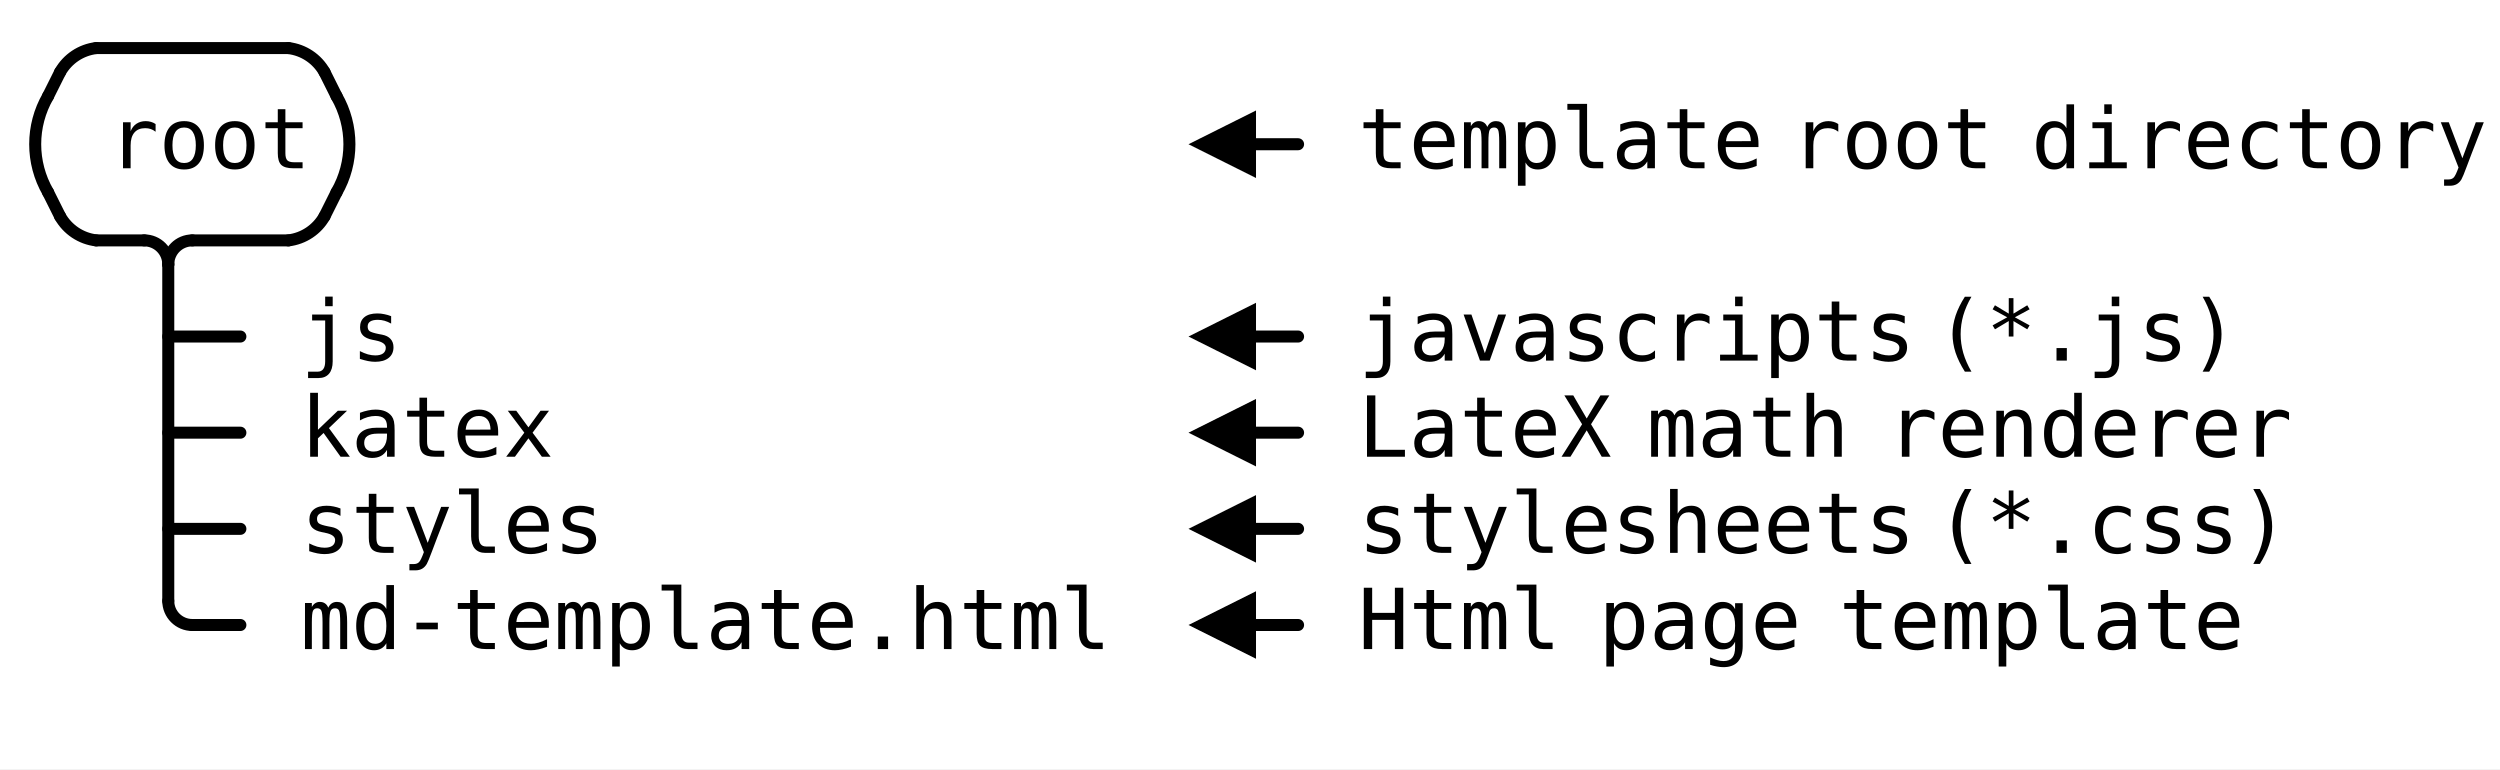
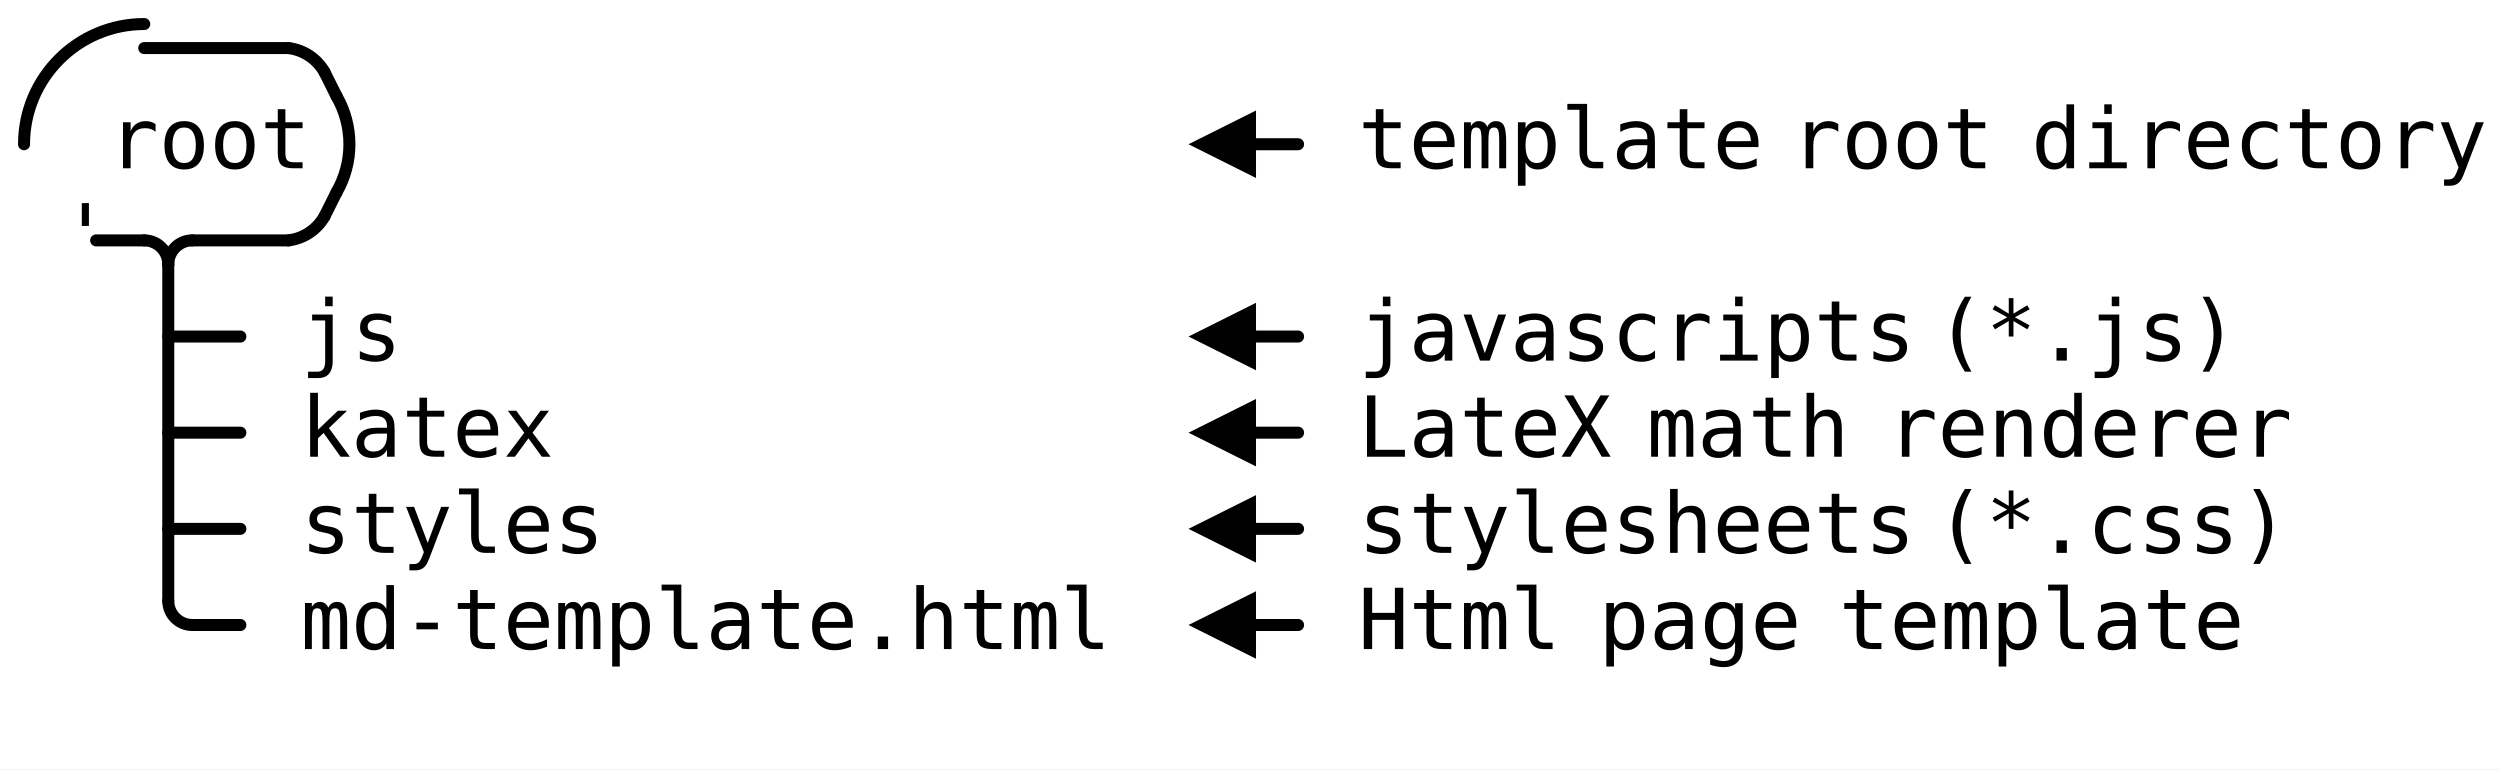
<svg xmlns="http://www.w3.org/2000/svg" width="416" height="128">
-   <style>line, path, circle,rect,polygon {
-                           stroke: black;
-                           stroke-width: 2;
-                           stroke-opacity: 1;
-                           fill-opacity: 1;
-                           stroke-linecap: round;
-                           stroke-linejoin: miter;
-                         }
- 
-                     text {
-                         /* This fix the spacing bug in svg text*/
-                         white-space: pre;
-                         fill: black;
-                         }
-                         rect.backdrop{
-                             stroke: none;
-                             fill: white;
-                         }
-                         .broken{
-                             stroke-dasharray: 8;
-                         }
-                         .filled{
-                             fill: black;
-                         }
-                         .bg_filled{
-                             fill: white;
-                         }
-                         .nofill{
-                             fill: white;
-                         }
- 
-                         text {
-                          font-family: Monospace;
-                          font-size: 14px;
-                         }
- 
-                         .end_marked_arrow{
-                             marker-end: url(#arrow);
-                          }
-                         .start_marked_arrow{
-                             marker-start: url(#arrow);
-                          }
- 
-                         .end_marked_diamond{
-                             marker-end: url(#diamond);
-                          }
-                         .start_marked_diamond{
-                             marker-start: url(#diamond);
-                          }
- 
-                         .end_marked_circle{
-                             marker-end: url(#circle);
-                          }
-                         .start_marked_circle{
-                             marker-start: url(#circle);
-                          }
- 
-                         .end_marked_open_circle{
-                             marker-end: url(#open_circle);
-                          }
-                         .start_marked_open_circle{
-                             marker-start: url(#open_circle);
-                          }
- 
-                         .end_marked_big_open_circle{
-                             marker-end: url(#big_open_circle);
-                          }
-                         .start_marked_big_open_circle{
-                             marker-start: url(#big_open_circle);
-                          }
- 
-                          
-                         </style>
+   <style>
+         line, path, circle, rect, polygon{stroke:black;stroke-width:2;stroke-opacity:1;fill-opacity:1;stroke-linecap:round;stroke-linejoin:miter;}text{font-family:Monospace;font-size:14px;}rect.backdrop{stroke:none;fill:white;}.broken{stroke-dasharray:8;}.filled{fill:black;}.bg_filled{fill:white;}.nofill{fill:white;}.end_marked_arrow{marker-end:url(#arrow);}.start_marked_arrow{marker-start:url(#arrow);}.end_marked_diamond{marker-end:url(#diamond);}.start_marked_diamond{marker-start:url(#diamond);}.end_marked_circle{marker-end:url(#circle);}.start_marked_circle{marker-start:url(#circle);}.end_marked_open_circle{marker-end:url(#open_circle);}.start_marked_open_circle{marker-start:url(#open_circle);}.end_marked_big_open_circle{marker-end:url(#big_open_circle);}.start_marked_big_open_circle{marker-start:url(#big_open_circle);}
+         
+         
+     </style>
  <defs>
    <marker id="arrow" viewBox="-2 -2 8 8" refX="4" refY="2" markerWidth="7" markerHeight="7" orient="auto-start-reverse">
      <polygon points="0,0 0,4 4,2 0,0" />
    </marker>
    <marker id="diamond" viewBox="-2 -2 8 8" refX="4" refY="2" markerWidth="7" markerHeight="7" orient="auto-start-reverse">
      <polygon points="0,2 2,0 4,2 2,4 0,2" />
    </marker>
    <marker id="circle" viewBox="0 0 8 8" refX="4" refY="4" markerWidth="7" markerHeight="7" orient="auto-start-reverse">
      <circle cx="4" cy="4" r="2" class="filled" />
    </marker>
    <marker id="open_circle" viewBox="0 0 8 8" refX="4" refY="4" markerWidth="7" markerHeight="7" orient="auto-start-reverse">
      <circle cx="4" cy="4" r="2" class="bg_filled" />
    </marker>
    <marker id="big_open_circle" viewBox="0 0 8 8" refX="4" refY="4" markerWidth="7" markerHeight="7" orient="auto-start-reverse">
      <circle cx="4" cy="4" r="3" class="bg_filled" />
    </marker>
  </defs>
  <rect class="backdrop" x="0" y="0" width="416" height="128" />
+   <path d="M 24,4 A 20,20 0,0,0 4,24" class="nofill" />
  <text x="18" y="28">root</text>
+   <text x="10" y="44">'</text>
  <text x="50" y="60">js</text>
  <text x="50" y="76">katex</text>
  <text x="50" y="92">styles</text>
  <text x="226" y="28">template</text>
  <text x="298" y="28">root</text>
  <text x="338" y="28">directory</text>
  <text x="226" y="60">javascripts</text>
  <text x="226" y="76">LateX</text>
  <text x="274" y="76">math</text>
  <text x="314" y="76">renderer</text>
  <text x="226" y="92">stylesheets</text>
  <text x="226" y="108">Html</text>
  <text x="266" y="108">page</text>
  <text x="306" y="108">template</text>
  <text x="322" y="60">(*.js)</text>
  <text x="322" y="92">(*.css)</text>
  <text x="50" y="108">md-template.html</text>
  <g>
-     <path d="M 16,8 A 8,8 0,0,0 10,12" class="nofill" />
-     <line x1="10" y1="12" x2="8" y2="16" class="solid" />
-     <line x1="16" y1="8" x2="48" y2="8" class="solid" />
+     <line x1="24" y1="8" x2="48" y2="8" class="solid" />
    <path d="M 48,8 A 8,8 0,0,1 54,12" class="nofill" />
    <line x1="54" y1="12" x2="56" y2="16" class="solid" />
-     <path d="M 8,16 A 16,16 0,0,0 8,32" class="nofill" />
    <path d="M 56,16 A 16,16 0,0,1 56,32" class="nofill" />
-     <line x1="8" y1="32" x2="10" y2="36" class="solid" />
-     <path d="M 10,36 A 8,8 0,0,0 16,40" class="nofill" />
+     <line x1="56" y1="32" x2="54" y2="36" class="solid" />
    <line x1="16" y1="40" x2="24" y2="40" class="solid" />
    <path d="M 24,40 A 4,4 0,0,1 28,44" class="nofill" />
    <path d="M 32,40 A 4,4 0,0,0 28,44" class="nofill" />
    <line x1="28" y1="44" x2="28" y2="100" class="solid" />
    <line x1="32" y1="40" x2="48" y2="40" class="solid" />
-     <line x1="56" y1="32" x2="54" y2="36" class="solid" />
    <path d="M 54,36 A 8,8 0,0,1 48,40" class="nofill" />
    <line x1="28" y1="56" x2="40" y2="56" class="solid" />
    <line x1="28" y1="72" x2="40" y2="72" class="solid" />
    <line x1="28" y1="88" x2="40" y2="88" class="solid" />
    <path d="M 28,100 A 4,4 0,0,0 32,104" class="nofill" />
    <line x1="32" y1="104" x2="40" y2="104" class="solid" />
  </g>
  <g>
    <polygon points="208,20 200,24 208,28" class="filled" />
    <line x1="208" y1="24" x2="216" y2="24" class="solid" />
  </g>
  <g>
    <polygon points="208,52 200,56 208,60" class="filled" />
    <line x1="208" y1="56" x2="216" y2="56" class="solid" />
  </g>
  <g>
    <polygon points="208,68 200,72 208,76" class="filled" />
    <line x1="208" y1="72" x2="216" y2="72" class="solid" />
  </g>
  <g>
    <polygon points="208,84 200,88 208,92" class="filled" />
    <line x1="208" y1="88" x2="216" y2="88" class="solid" />
  </g>
  <g>
    <polygon points="208,100 200,104 208,108" class="filled" />
    <line x1="208" y1="104" x2="216" y2="104" class="solid" />
  </g>
</svg>
